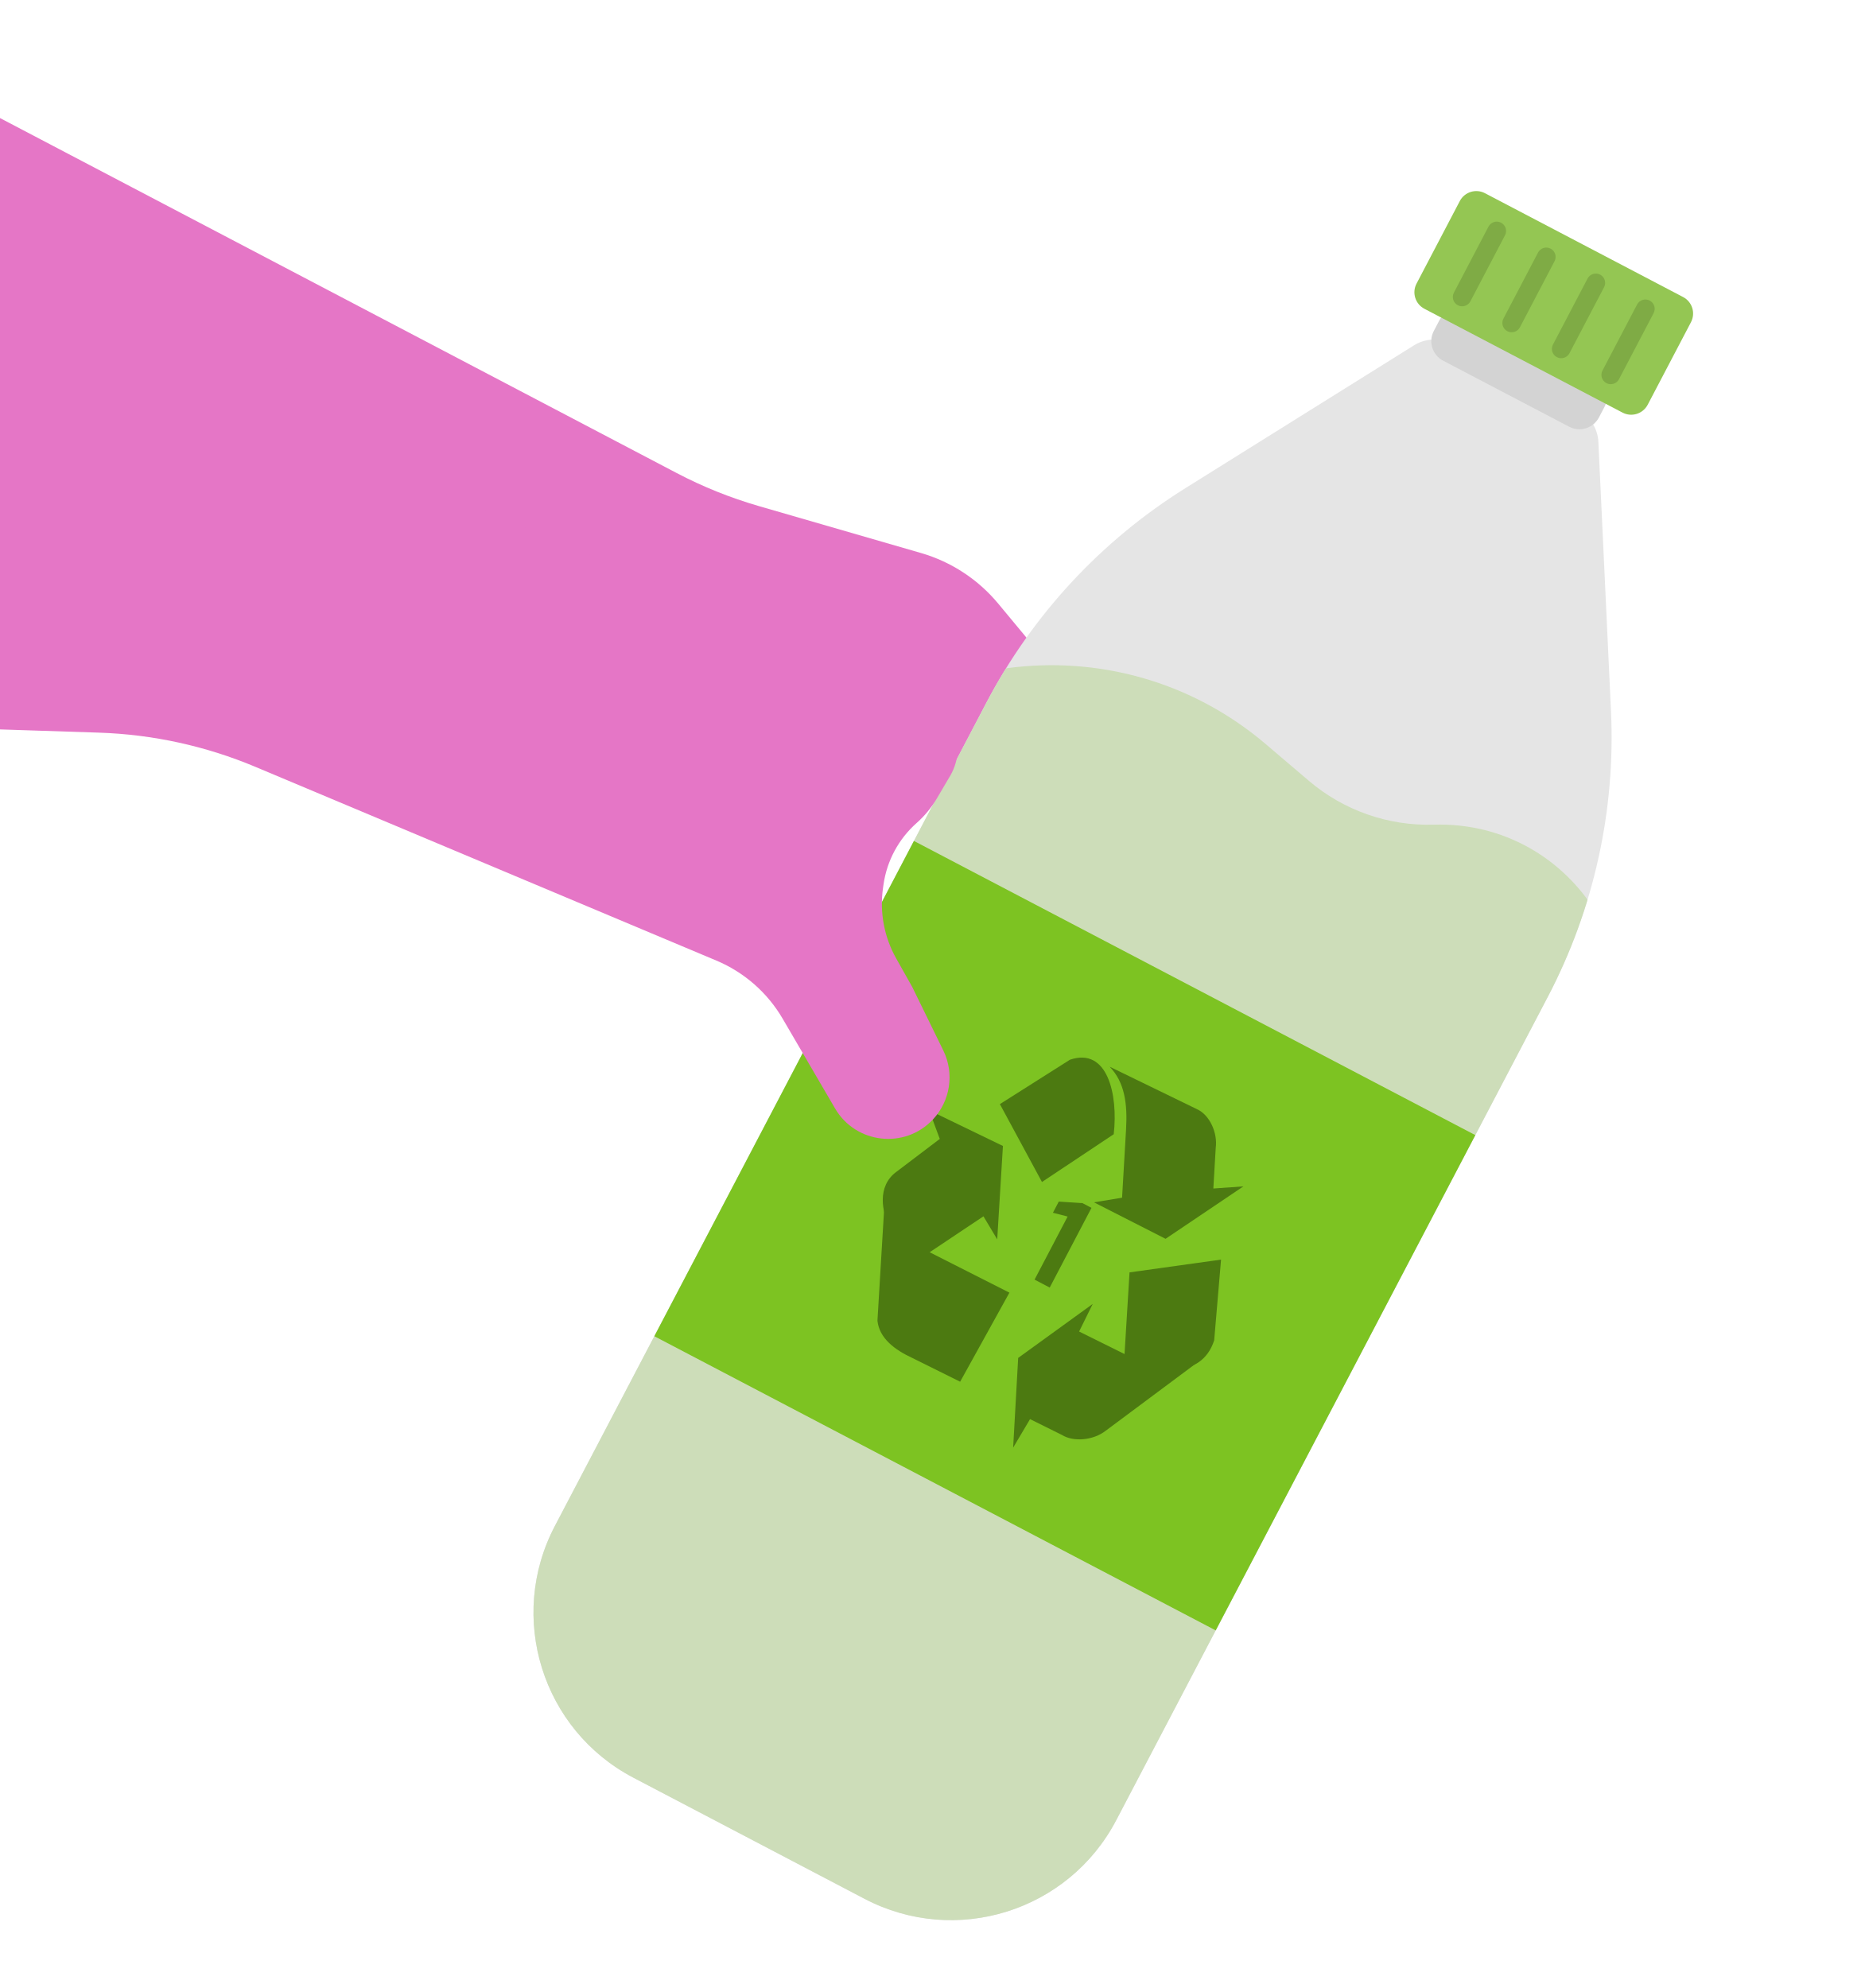
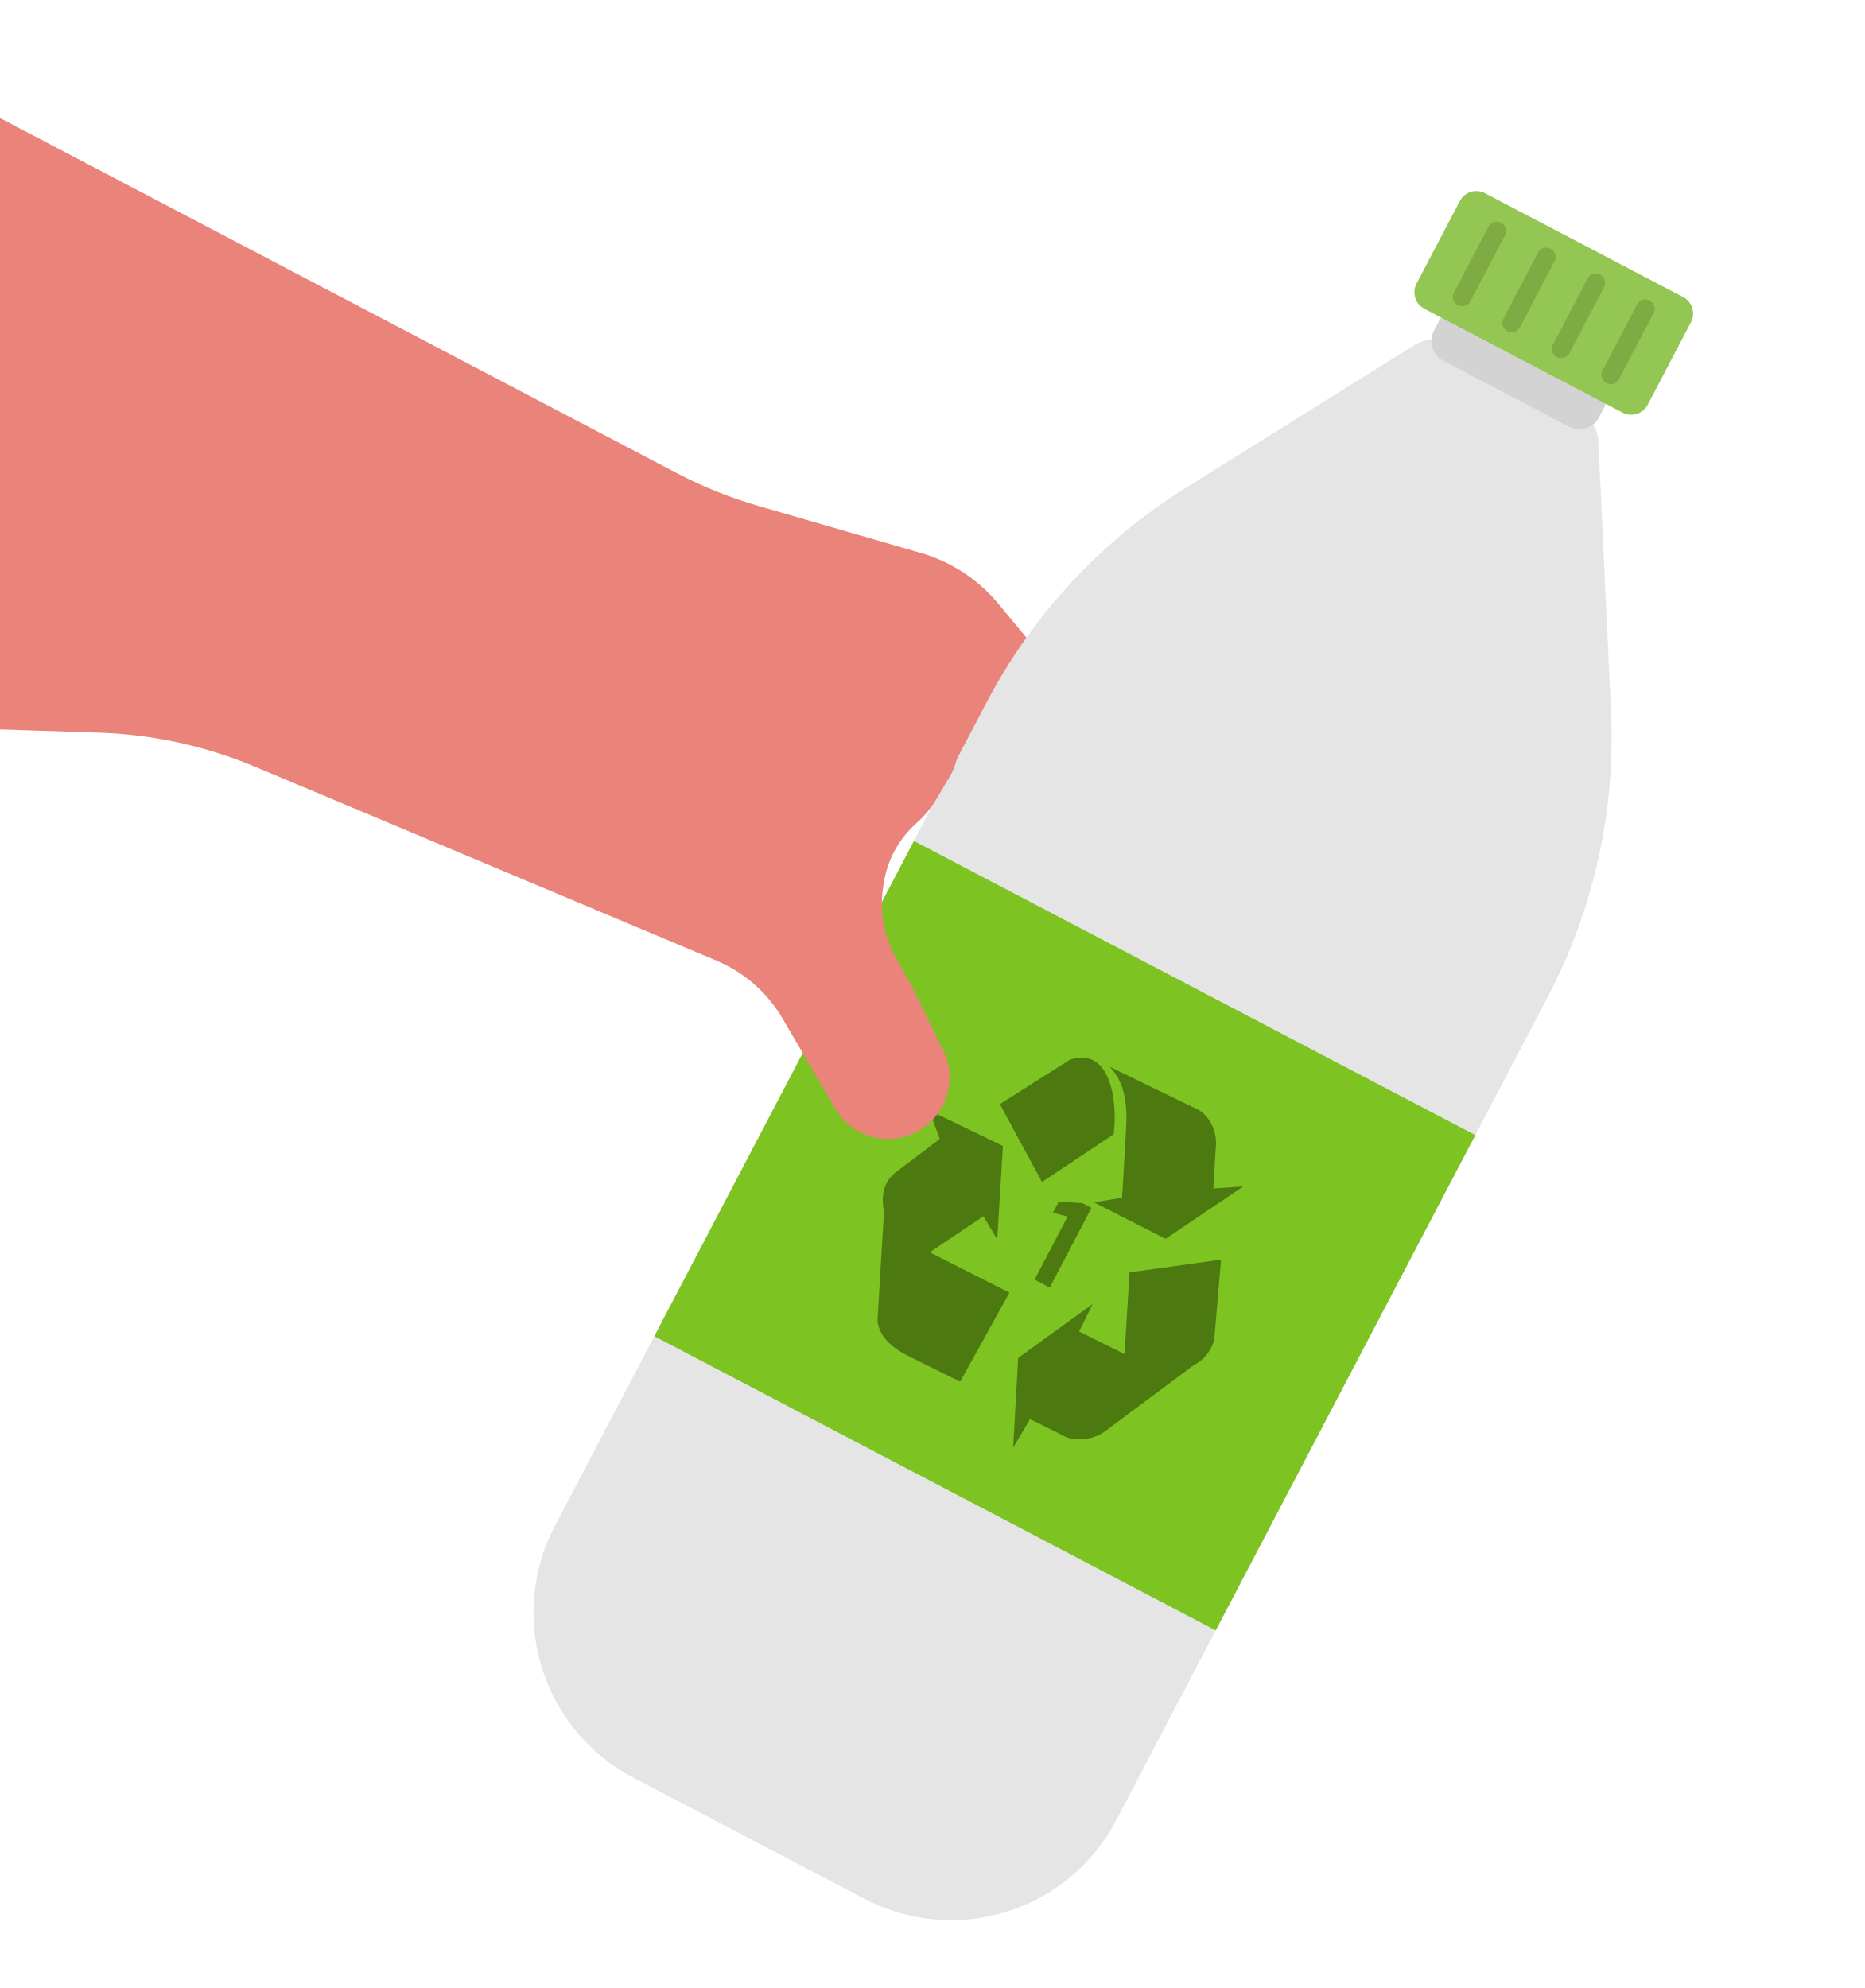
<svg xmlns="http://www.w3.org/2000/svg" width="423" height="451" viewBox="0 0 423 451" fill="none">
-   <path d="M247.847 162.739L226.425 136.936C221.862 131.44 215.754 127.439 208.893 125.453L172.128 114.81C165.674 112.941 159.425 110.427 153.476 107.306L-0.605 26.463C-12.517 20.213 -27.221 23.878 -34.807 34.986C-42.962 46.928 -40.04 63.202 -28.241 71.561L108.179 168.202C128.272 182.435 152.91 188.755 177.373 185.951L189.827 184.524C196.32 183.779 202.723 182.401 208.947 180.407L212.871 179.15L220.639 177.548C224.147 176.824 227.787 177.859 230.389 180.32C233.363 183.134 237.657 184.056 241.524 182.711L242.365 182.419C250.56 179.569 253.388 169.414 247.847 162.739Z" fill="#E576C6" />
-   <path fill-rule="evenodd" clip-rule="evenodd" d="M259.211 298.655L279.971 295.754L278.414 314.066C275.512 323.052 264.939 321.632 258.053 317.594L259.211 298.655V298.655Z" fill="#629224" />
-   <path fill-rule="evenodd" clip-rule="evenodd" d="M250.864 305.813L233.953 318.057L232.812 338.412L236.644 331.945L243.906 335.547C246.41 337.125 250.952 336.828 253.836 334.557L274.065 319.486C269.047 321.47 264.591 320.413 260.041 318.156L247.774 312.071L250.864 305.813V305.813Z" fill="#629224" />
-   <path fill-rule="evenodd" clip-rule="evenodd" d="M239.351 278.148L229.802 260.481L245.688 250.415C254.217 247.485 256.652 258.307 255.626 267.314L239.351 278.148V278.148Z" fill="#629224" />
-   <path fill-rule="evenodd" clip-rule="evenodd" d="M251.142 282.763L267.383 291.038L285.035 279.146L278.223 279.626L278.761 270.426C279.232 267.04 277.407 262.91 274.48 261.616L254.692 251.99C258.113 255.496 258.762 260.405 258.426 266.171L257.519 281.712L251.142 282.763V282.763Z" fill="#629224" />
+   <path d="M247.847 162.739L226.425 136.936C221.862 131.44 215.754 127.439 208.893 125.453L172.128 114.81C165.674 112.941 159.425 110.427 153.476 107.306L-0.605 26.463C-12.517 20.213 -27.221 23.878 -34.807 34.986C-42.962 46.928 -40.04 63.202 -28.241 71.561L108.179 168.202C128.272 182.435 152.91 188.755 177.373 185.951L189.827 184.524C196.32 183.779 202.723 182.401 208.947 180.407L212.871 179.15L220.639 177.548C224.147 176.824 227.787 177.859 230.389 180.32C233.363 183.134 237.657 184.056 241.524 182.711L242.365 182.419C250.56 179.569 253.388 169.414 247.847 162.739Z" fill="#EA847A" />
+   <path fill-rule="evenodd" clip-rule="evenodd" d="M259.211 298.655L279.971 295.754L278.414 314.066C275.512 323.052 264.939 321.632 258.053 317.594L259.211 298.655Z" fill="#629224" />
+   <path fill-rule="evenodd" clip-rule="evenodd" d="M250.864 305.813L233.953 318.057L232.812 338.412L236.644 331.945L243.906 335.547C246.41 337.125 250.952 336.828 253.836 334.557L274.065 319.486C269.047 321.47 264.591 320.413 260.041 318.156L247.774 312.071L250.864 305.813Z" fill="#629224" />
+   <path fill-rule="evenodd" clip-rule="evenodd" d="M239.351 278.148L229.802 260.481L245.688 250.415C254.217 247.485 256.652 258.307 255.626 267.314L239.351 278.148Z" fill="#629224" />
+   <path fill-rule="evenodd" clip-rule="evenodd" d="M251.142 282.763L267.383 291.038L285.035 279.146L278.223 279.626L278.761 270.426C279.232 267.04 277.407 262.91 274.48 261.616L254.692 251.99C258.113 255.496 258.762 260.405 258.426 266.171L257.519 281.712L251.142 282.763Z" fill="#629224" />
  <path fill-rule="evenodd" clip-rule="evenodd" d="M213.757 261.876L216.17 268.377L206.413 275.777C201.741 279.104 203.167 285.309 204.765 288.016C206.339 290.681 209.954 292.698 213.453 294.365L226.077 285.939L229.199 291.16L230.495 269.975L213.757 261.876L213.757 261.876Z" fill="#629224" />
-   <path fill-rule="evenodd" clip-rule="evenodd" d="M203.616 283.204L202.032 309.612C202.447 313.596 205.933 316.22 210.006 318.104L220.788 323.457L231.967 303.252L211.613 292.942C208.32 291.583 204.583 288.767 203.616 283.204V283.204Z" fill="#629224" />
+   <path fill-rule="evenodd" clip-rule="evenodd" d="M203.616 283.204L202.032 309.612C202.447 313.596 205.933 316.22 210.006 318.104L220.788 323.457L231.967 303.252L211.613 292.942C208.32 291.583 204.583 288.767 203.616 283.204Z" fill="#629224" />
  <path d="M237.671 300.296L245.17 285.986L241.834 285.127L243.161 282.595L248.541 282.946L250.582 284.015L241.106 302.096L237.671 300.296Z" fill="#629224" />
-   <path d="M340.636 61.411C341.178 60.377 342.456 59.977 343.49 60.52V60.52C344.525 61.062 344.924 62.339 344.382 63.374L336.53 78.355C335.988 79.389 334.71 79.788 333.676 79.246V79.246C332.642 78.704 332.243 77.426 332.785 76.392L340.636 61.411Z" fill="#629224" />
-   <path d="M351.872 67.299C352.414 66.265 353.692 65.866 354.726 66.408V66.408C355.76 66.95 356.159 68.228 355.617 69.262L347.766 84.243C347.224 85.278 345.946 85.677 344.912 85.135V85.135C343.877 84.593 343.478 83.315 344.021 82.281L351.872 67.299Z" fill="#629224" />
-   <path d="M363.108 73.189C363.65 72.155 364.928 71.756 365.962 72.298V72.298C366.997 72.84 367.396 74.118 366.854 75.152L359.002 90.133C358.46 91.167 357.182 91.566 356.148 91.024V91.024C355.114 90.482 354.715 89.204 355.257 88.17L363.108 73.189Z" fill="#629224" />
+   <path d="M340.636 61.411C341.178 60.377 342.456 59.977 343.49 60.52C344.525 61.062 344.924 62.339 344.382 63.374L336.53 78.355C335.988 79.389 334.71 79.788 333.676 79.246C332.642 78.704 332.243 77.426 332.785 76.392L340.636 61.411Z" fill="#629224" />
+   <path d="M351.872 67.299C352.414 66.265 353.692 65.866 354.726 66.408C355.76 66.95 356.159 68.228 355.617 69.262L347.766 84.243C347.224 85.278 345.946 85.677 344.912 85.135C343.877 84.593 343.478 83.315 344.021 82.281L351.872 67.299Z" fill="#629224" />
+   <path d="M363.108 73.189C363.65 72.155 364.928 71.756 365.962 72.298C366.997 72.84 367.396 74.118 366.854 75.152L359.002 90.133C358.46 91.167 357.182 91.566 356.148 91.024C355.114 90.482 354.715 89.204 355.257 88.17L363.108 73.189Z" fill="#629224" />
  <path d="M223.727 159.448C234.184 139.497 249.764 122.689 268.867 110.753L320.765 78.326C323.312 76.735 326.512 76.614 329.172 78.008L358.036 93.135C360.696 94.529 362.417 97.229 362.558 100.229L365.424 161.358C366.479 183.859 361.524 206.235 351.067 226.186L253.188 412.946C242.347 433.631 216.79 441.611 196.106 430.77L143.672 403.29C122.987 392.449 115.007 366.893 125.848 346.208L223.727 159.448Z" fill="#E5E5E5" />
-   <mask id="mask0_131_6866" style="mask-type:alpha" maskUnits="userSpaceOnUse" x="121" y="77" width="245" height="359">
-     <path d="M223.727 159.448C234.184 139.497 249.764 122.689 268.867 110.753L320.765 78.326C323.312 76.735 326.512 76.614 329.172 78.008L358.036 93.135C360.696 94.529 362.417 97.229 362.558 100.229L365.424 161.358C366.479 183.859 361.524 206.235 351.067 226.186L253.188 412.946C242.347 433.631 216.79 441.611 196.106 430.77L143.672 403.29C122.987 392.449 115.007 366.893 125.848 346.208L223.727 159.448Z" fill="#E5E5E5" />
-   </mask>
-   <g mask="url(#mask0_131_6866)">
-     <path d="M296.909 177.152L287.126 168.823C253.109 139.867 201.488 146.84 176.372 183.782L97.403 299.938C63.653 349.58 77.755 417.31 128.512 449.358C180.921 482.448 250.415 463.78 279.187 408.881L363.422 248.155C378.239 219.884 357.115 186.123 325.211 187.085C314.872 187.396 304.786 183.856 296.909 177.152Z" fill="#CDDDB9" />
-   </g>
  <path d="M207.308 190.777L334.648 257.515L275.761 369.874L148.421 303.136L207.308 190.777Z" fill="#7DC322" />
-   <path fill-rule="evenodd" clip-rule="evenodd" d="M256.211 288.655L276.971 285.754L275.414 304.066C272.512 313.052 261.939 311.632 255.053 307.594L256.211 288.655V288.655Z" fill="#4C7A11" />
-   <path fill-rule="evenodd" clip-rule="evenodd" d="M247.864 295.813L230.953 308.057L229.812 328.412L233.644 321.945L240.906 325.547C243.41 327.125 247.952 326.828 250.836 324.557L271.065 309.486C266.047 311.47 261.591 310.413 257.041 308.156L244.774 302.071L247.864 295.813V295.813Z" fill="#4C7A11" />
-   <path fill-rule="evenodd" clip-rule="evenodd" d="M236.351 268.148L226.802 250.481L242.688 240.415C251.217 237.485 253.652 248.307 252.626 257.314L236.351 268.148V268.148Z" fill="#4C7A11" />
-   <path fill-rule="evenodd" clip-rule="evenodd" d="M248.142 272.763L264.383 281.038L282.035 269.146L275.223 269.626L275.761 260.426C276.232 257.04 274.407 252.91 271.48 251.616L251.692 241.99C255.113 245.496 255.762 250.405 255.426 256.171L254.519 271.712L248.142 272.763V272.763Z" fill="#4C7A11" />
+   <path fill-rule="evenodd" clip-rule="evenodd" d="M256.211 288.655L276.971 285.754L275.414 304.066C272.512 313.052 261.939 311.632 255.053 307.594L256.211 288.655Z" fill="#4C7A11" />
+   <path fill-rule="evenodd" clip-rule="evenodd" d="M247.864 295.813L230.953 308.057L229.812 328.412L233.644 321.945L240.906 325.547C243.41 327.125 247.952 326.828 250.836 324.557L271.065 309.486C266.047 311.47 261.591 310.413 257.041 308.156L244.774 302.071L247.864 295.813Z" fill="#4C7A11" />
+   <path fill-rule="evenodd" clip-rule="evenodd" d="M236.351 268.148L226.802 250.481L242.688 240.415C251.217 237.485 253.652 248.307 252.626 257.314L236.351 268.148Z" fill="#4C7A11" />
+   <path fill-rule="evenodd" clip-rule="evenodd" d="M248.142 272.763L264.383 281.038L282.035 269.146L275.223 269.626L275.761 260.426C276.232 257.04 274.407 252.91 271.48 251.616L251.692 241.99C255.113 245.496 255.762 250.405 255.426 256.171L254.519 271.712L248.142 272.763Z" fill="#4C7A11" />
  <path fill-rule="evenodd" clip-rule="evenodd" d="M210.757 251.876L213.17 258.377L203.413 265.777C198.741 269.104 200.167 275.309 201.765 278.016C203.339 280.681 206.954 282.698 210.453 284.365L223.077 275.939L226.199 281.16L227.495 259.975L210.757 251.876L210.757 251.876Z" fill="#4C7A11" />
-   <path fill-rule="evenodd" clip-rule="evenodd" d="M200.616 273.204L199.032 299.612C199.447 303.596 202.933 306.22 207.006 308.104L217.788 313.457L228.967 293.252L208.613 282.942C205.32 281.583 201.583 278.767 200.616 273.204V273.204Z" fill="#4C7A11" />
+   <path fill-rule="evenodd" clip-rule="evenodd" d="M200.616 273.204L199.032 299.612C199.447 303.596 202.933 306.22 207.006 308.104L217.788 313.457L228.967 293.252L208.613 282.942C205.32 281.583 201.583 278.767 200.616 273.204Z" fill="#4C7A11" />
  <path d="M234.671 290.296L242.17 275.986L238.834 275.127L240.161 272.595L245.541 272.946L247.582 274.015L238.106 292.096L234.671 290.296Z" fill="#4C7A11" />
  <path d="M326.482 72.694C327.764 70.248 330.786 69.305 333.232 70.587L361.828 85.573C364.273 86.855 365.217 89.877 363.935 92.323L362.689 94.702C361.407 97.148 358.385 98.091 355.939 96.809L327.343 81.823C324.897 80.541 323.954 77.519 325.236 75.073L326.482 72.694Z" fill="#D3D3D3" />
  <path d="M331.127 45.614C332.212 43.545 334.767 42.747 336.836 43.831L381.779 67.386C383.848 68.47 384.646 71.025 383.562 73.094L373.747 91.82C372.663 93.889 370.107 94.687 368.039 93.603L323.095 70.048C321.027 68.964 320.229 66.408 321.313 64.34L331.127 45.614Z" fill="#94C653" />
-   <path d="M337.636 51.412C338.178 50.377 339.456 49.978 340.49 50.52V50.52C341.525 51.062 341.924 52.34 341.382 53.375L333.53 68.356C332.988 69.39 331.71 69.789 330.676 69.247V69.247C329.642 68.705 329.243 67.427 329.785 66.393L337.636 51.412Z" fill="#7FAB45" />
-   <path d="M348.872 57.3C349.414 56.266 350.692 55.867 351.726 56.409V56.409C352.76 56.951 353.159 58.229 352.617 59.263L344.766 74.245C344.224 75.279 342.946 75.678 341.912 75.136V75.136C340.877 74.594 340.478 73.316 341.021 72.282L348.872 57.3Z" fill="#7FAB45" />
-   <path d="M360.108 63.19C360.65 62.156 361.928 61.757 362.962 62.299V62.299C363.997 62.841 364.396 64.119 363.854 65.153L356.002 80.134C355.46 81.168 354.182 81.567 353.148 81.025V81.025C352.114 80.483 351.715 79.205 352.257 78.171L360.108 63.19Z" fill="#7FAB45" />
-   <path d="M371.344 69.078C371.886 68.043 373.164 67.644 374.198 68.186V68.186C375.233 68.729 375.632 70.006 375.09 71.041L367.238 86.022C366.696 87.056 365.418 87.455 364.384 86.913V86.913C363.35 86.371 362.951 85.093 363.493 84.059L371.344 69.078Z" fill="#7FAB45" />
-   <path d="M162.514 217.927L57.924 173.967C46.672 169.238 34.649 166.609 22.45 166.209L-29.021 164.523C-48.169 163.896 -65.86 154.14 -76.609 138.281C-101.341 101.787 -79.472 51.985 -35.867 45.5L-14.452 42.315C11.776 38.414 38.07 48.949 54.35 69.879L64.419 82.825C74.962 96.38 88.817 106.991 104.652 113.637L209.305 157.564C216.726 160.679 219.553 169.726 215.226 176.512L212.504 181.14C211.28 183.221 209.735 185.097 207.927 186.698C203.839 190.317 201.172 195.273 200.404 200.679L200.288 201.501C199.508 206.996 200.56 212.595 203.283 217.432L206.909 223.875L213.969 238.31C216.514 243.514 215.574 249.75 211.608 253.973C205.23 260.764 194.113 259.504 189.416 251.459L177.528 231.098C174.083 225.197 168.813 220.574 162.514 217.927Z" fill="#E576C6" />
+   <path d="M337.636 51.412C338.178 50.377 339.456 49.978 340.49 50.52C341.525 51.062 341.924 52.34 341.382 53.375L333.53 68.356C332.988 69.39 331.71 69.789 330.676 69.247C329.642 68.705 329.243 67.427 329.785 66.393L337.636 51.412Z" fill="#7FAB45" />
+   <path d="M348.872 57.3C349.414 56.266 350.692 55.867 351.726 56.409C352.76 56.951 353.159 58.229 352.617 59.263L344.766 74.245C344.224 75.279 342.946 75.678 341.912 75.136C340.877 74.594 340.478 73.316 341.021 72.282L348.872 57.3Z" fill="#7FAB45" />
+   <path d="M360.108 63.19C360.65 62.156 361.928 61.757 362.962 62.299C363.997 62.841 364.396 64.119 363.854 65.153L356.002 80.134C355.46 81.168 354.182 81.567 353.148 81.025C352.114 80.483 351.715 79.205 352.257 78.171L360.108 63.19Z" fill="#7FAB45" />
+   <path d="M371.344 69.078C371.886 68.043 373.164 67.644 374.198 68.186C375.233 68.729 375.632 70.006 375.09 71.041L367.238 86.022C366.696 87.056 365.418 87.455 364.384 86.913C363.35 86.371 362.951 85.093 363.493 84.059L371.344 69.078Z" fill="#7FAB45" />
+   <path d="M162.514 217.927L57.924 173.967C46.672 169.238 34.649 166.609 22.45 166.209L-29.021 164.523C-48.169 163.896 -65.86 154.14 -76.609 138.281C-101.341 101.787 -79.472 51.985 -35.867 45.5L-14.452 42.315C11.776 38.414 38.07 48.949 54.35 69.879L64.419 82.825C74.962 96.38 88.817 106.991 104.652 113.637L209.305 157.564C216.726 160.679 219.553 169.726 215.226 176.512L212.504 181.14C211.28 183.221 209.735 185.097 207.927 186.698C203.839 190.317 201.172 195.273 200.404 200.679L200.288 201.501C199.508 206.996 200.56 212.595 203.283 217.432L206.909 223.875L213.969 238.31C216.514 243.514 215.574 249.75 211.608 253.973C205.23 260.764 194.113 259.504 189.416 251.459L177.528 231.098C174.083 225.197 168.813 220.574 162.514 217.927Z" fill="#EA847A" />
</svg>
